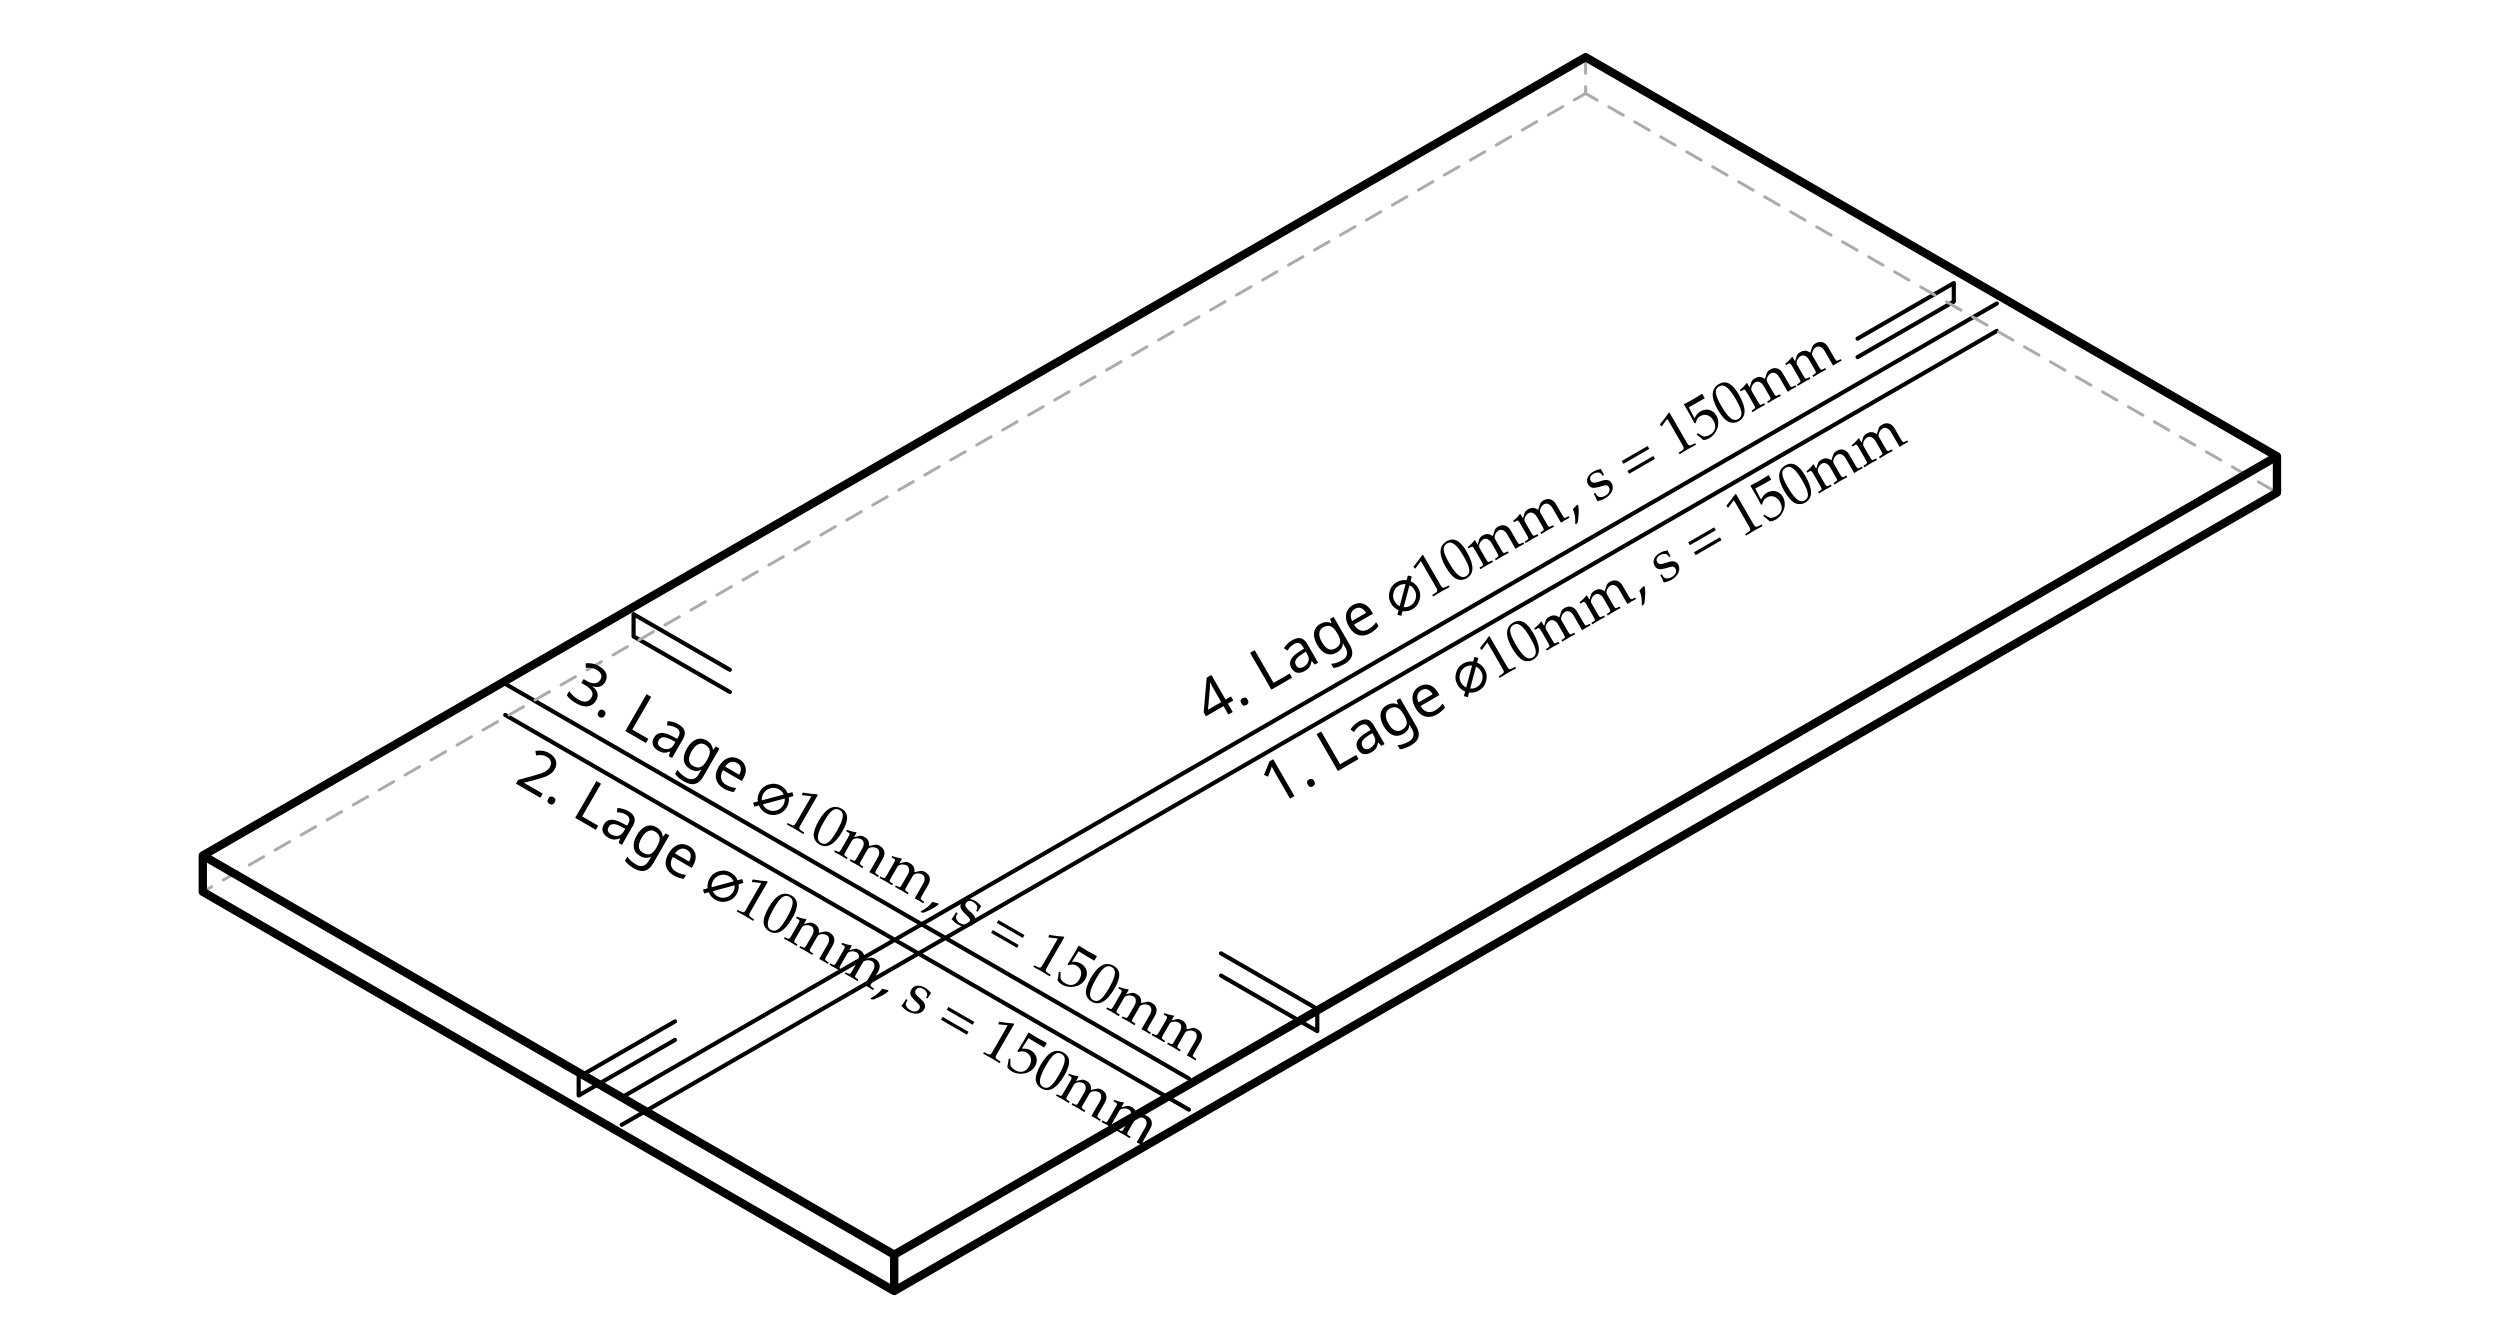
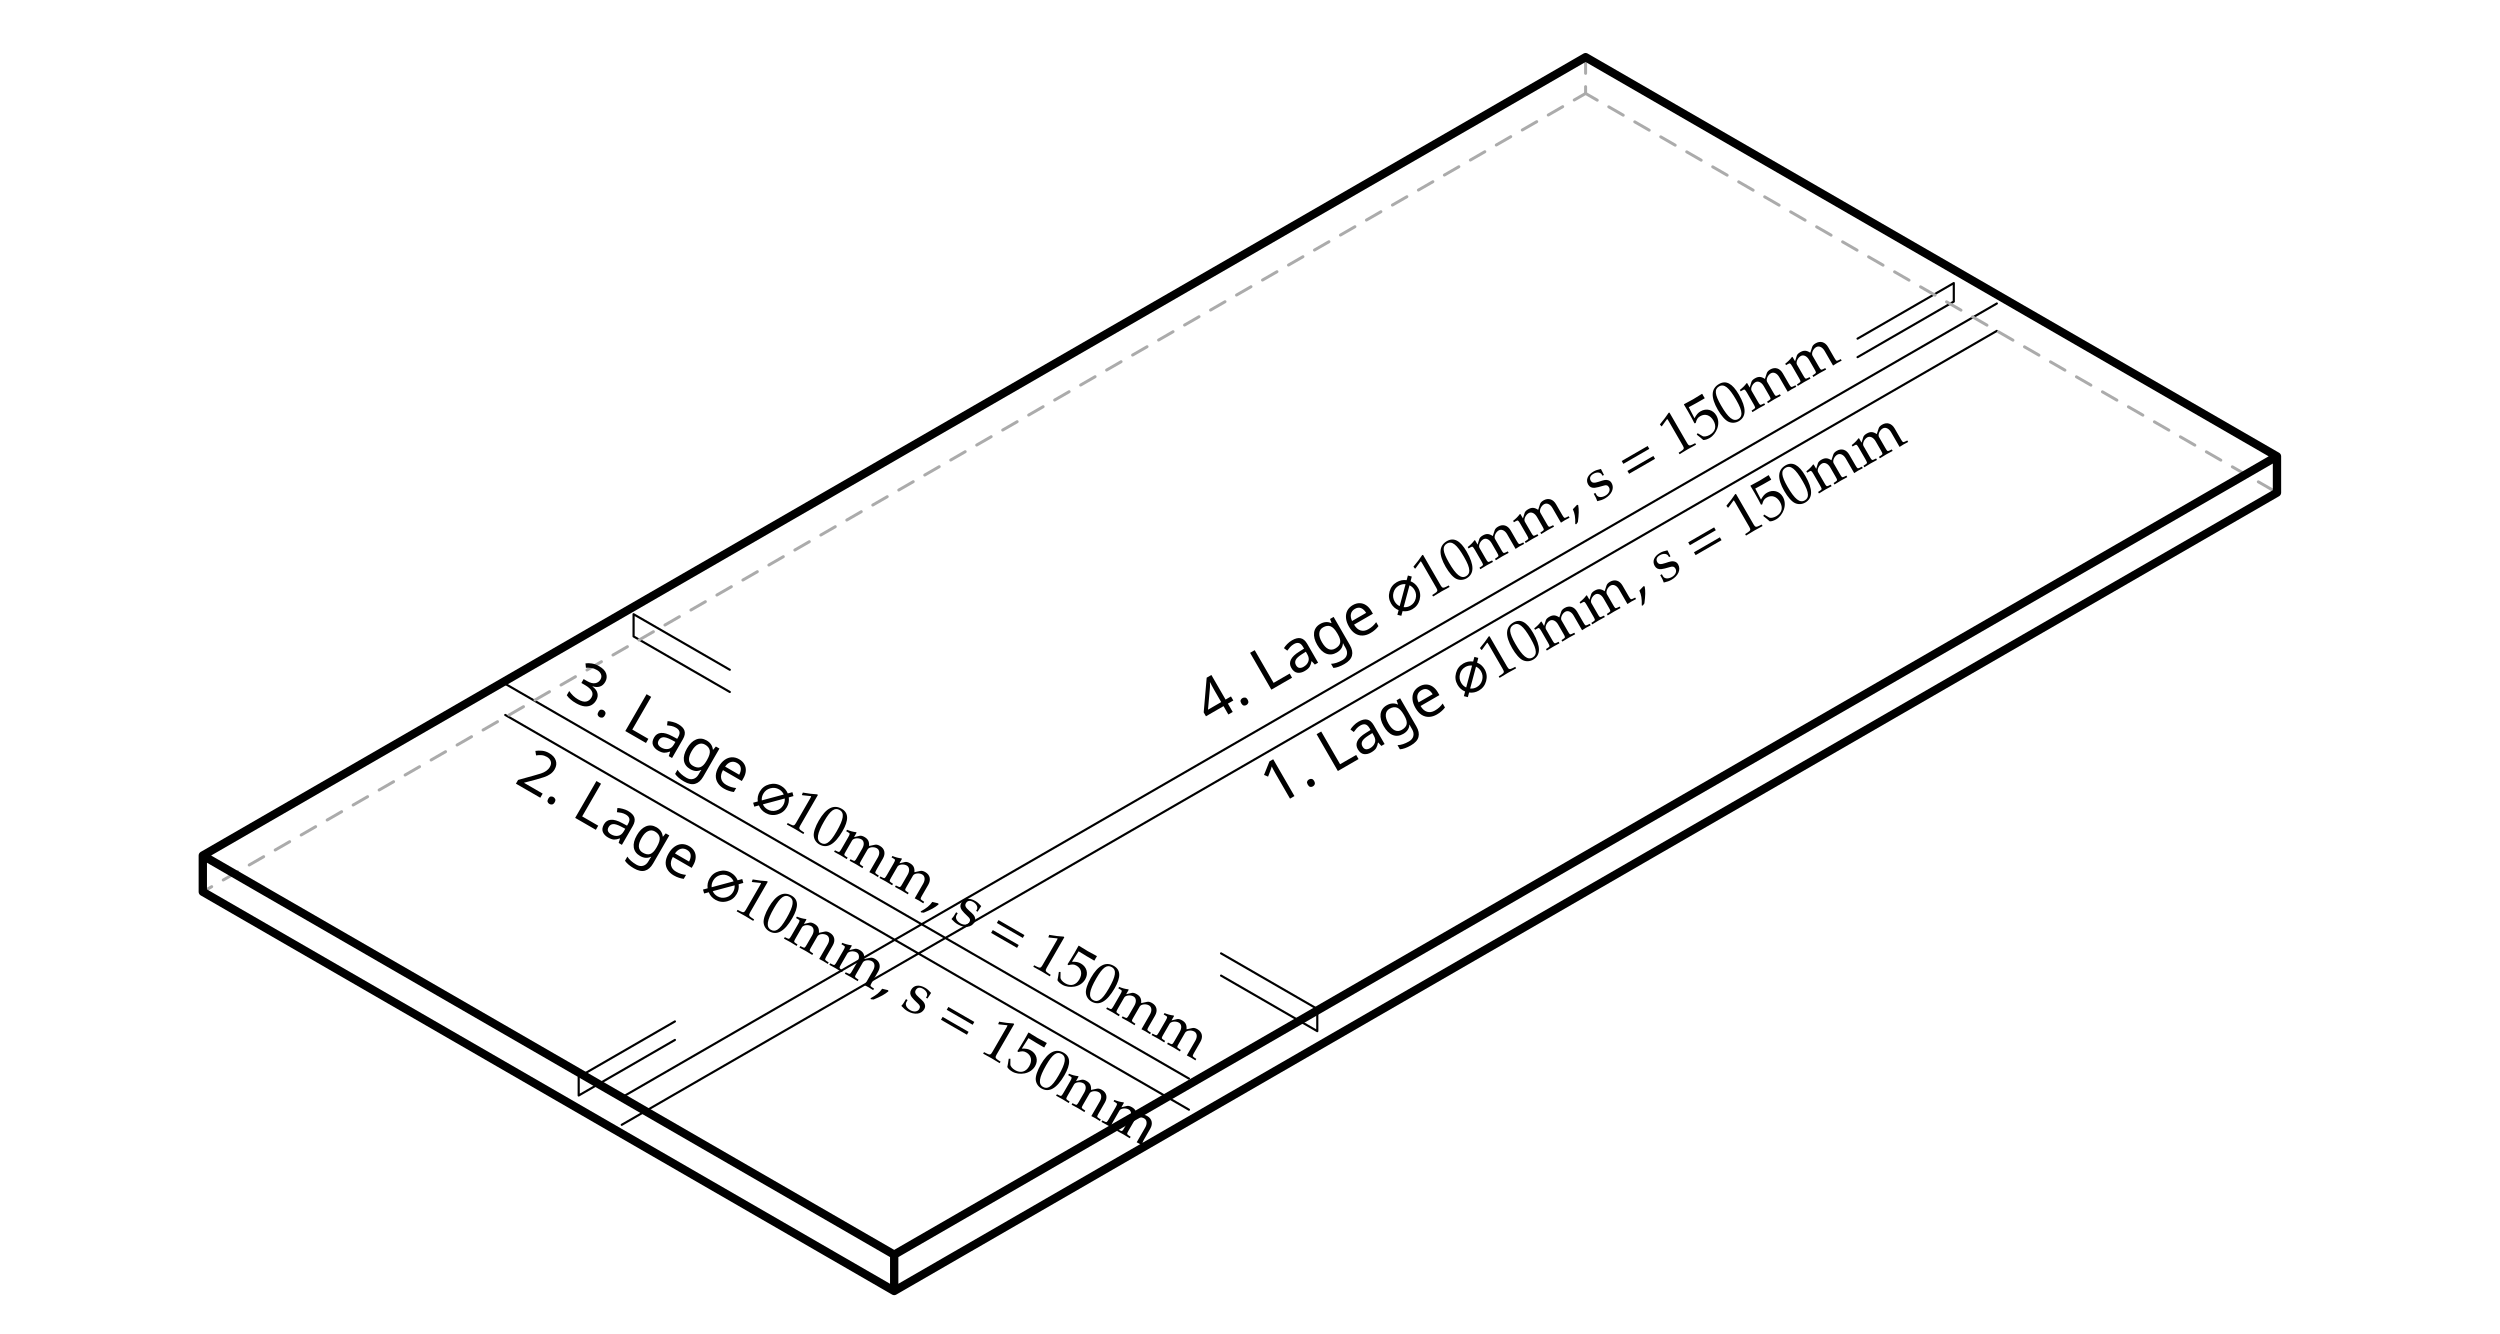
<svg xmlns="http://www.w3.org/2000/svg" version="1.1" id="svg1" width="566.929" height="302.363" viewBox="0 0 566.929 302.363">
  <defs id="defs1">
    <clipPath clipPathUnits="userSpaceOnUse" id="clipPath13">
      <path d="m -0.004,-0.002 v 226.776 H 425.201 V -0.002 H -0.004" transform="matrix(0.8660252,-0.5000003,-0.5000003,-0.8660252,-28.76492,141.8894)" clip-rule="evenodd" id="path13" />
    </clipPath>
    <clipPath clipPathUnits="userSpaceOnUse" id="clipPath14">
      <path d="m -0.004,-0.002 v 226.776 H 425.201 V -0.002 H -0.004" transform="matrix(0.8660252,-0.5000004,-0.5000004,-0.8660252,-71.65524,141.8895)" clip-rule="evenodd" id="path14" />
    </clipPath>
    <clipPath clipPathUnits="userSpaceOnUse" id="clipPath15">
      <path d="m -0.004,-0.002 v 226.776 H 425.201 V -0.002 H -0.004" transform="matrix(0.8660252,-0.5000003,-0.5000003,-0.8660252,-28.76493,124.835)" clip-rule="evenodd" id="path15" />
    </clipPath>
    <clipPath clipPathUnits="userSpaceOnUse" id="clipPath16">
      <path d="m -0.004,-0.002 v 226.776 H 425.201 V -0.002 H -0.004" transform="matrix(0.8660252,-0.5000004,-0.5000004,-0.8660252,-71.65524,124.835)" clip-rule="evenodd" id="path16" />
    </clipPath>
    <clipPath clipPathUnits="userSpaceOnUse" id="clipPath17">
      <path d="m -0.004,-0.002 v 226.776 H 425.201 V -0.002 H -0.004" transform="matrix(0.8660252,0.5000003,0.5000003,-0.8660252,-229.8816,-13.30823)" clip-rule="evenodd" id="path17" />
    </clipPath>
    <clipPath clipPathUnits="userSpaceOnUse" id="clipPath18">
      <path d="m -0.004,-0.002 v 226.776 H 425.201 V -0.002 H -0.004" transform="matrix(0.8660252,0.5000004,0.5000004,-0.8660252,-272.772,-13.30827)" clip-rule="evenodd" id="path18" />
    </clipPath>
    <clipPath clipPathUnits="userSpaceOnUse" id="clipPath19">
      <path d="m -0.004,-0.002 v 226.776 H 425.201 V -0.002 H -0.004" transform="matrix(0.8660252,0.5000003,0.5000003,-0.8660252,-232.7589,-30.94686)" clip-rule="evenodd" id="path19" />
    </clipPath>
    <clipPath clipPathUnits="userSpaceOnUse" id="clipPath20">
      <path d="m -0.004,-0.002 v 226.776 H 425.201 V -0.002 H -0.004" transform="matrix(0.8660252,0.5000004,0.5000004,-0.8660252,-275.6493,-30.9469)" clip-rule="evenodd" id="path20" />
    </clipPath>
  </defs>
-   <path id="path1" d="M 85.932,105.172 202.214,38.036 M 85.932,110.463 202.214,43.328 M 105.747,35.468 339.621,170.495 M 105.747,40.128 339.621,175.155 m -7.323,3.472 v -3.148 m 0,3.148 -16.366,-9.449 m 16.366,6.3 -16.366,-9.449 M 98.423,40.451 v 3.148 m 0,-3.148 16.366,9.449 m -16.366,-6.301 16.366,9.449 m 109.253,-1.654 -16.366,9.449 m 16.366,-5.669 -16.366,9.449 m 16.366,-9.449 v -3.78 m -116.283,70.915 v -3.78 l 16.366,-9.449 m -16.366,13.228 16.366,-9.449" style="fill:none;stroke:#000000;stroke-width:0.709;stroke-linecap:round;stroke-linejoin:round;stroke-miterlimit:10;stroke-dasharray:none;stroke-opacity:1" transform="matrix(1.333333,0,0,-1.333333,0,302.3627)" />
+   <path id="path1" d="M 85.932,105.172 202.214,38.036 M 85.932,110.463 202.214,43.328 M 105.747,35.468 339.621,170.495 M 105.747,40.128 339.621,175.155 m -7.323,3.472 v -3.148 m 0,3.148 -16.366,-9.449 m 16.366,6.3 -16.366,-9.449 M 98.423,40.451 v 3.148 m 0,-3.148 16.366,9.449 m -16.366,-6.301 16.366,9.449 m 109.253,-1.654 -16.366,9.449 m 16.366,-5.669 -16.366,9.449 m 16.366,-9.449 v -3.78 m -116.283,70.915 v -3.78 l 16.366,-9.449 m -16.366,13.228 16.366,-9.449" style="fill:none;stroke:#000000;stroke-width:0.368;stroke-linecap:round;stroke-linejoin:round;stroke-miterlimit:10;stroke-dasharray:none;stroke-opacity:1" transform="matrix(1.333333,0,0,-1.333333,0,302.3627)" />
  <path id="path2" d="m 269.675,210.878 v 1.154 m 0,2.268 v 2.751" style="fill:none;stroke:#ababab;stroke-width:0.51;stroke-linecap:round;stroke-linejoin:round;stroke-miterlimit:10;stroke-dasharray:none;stroke-opacity:1" transform="matrix(1.333333,0,0,-1.333333,0,302.3627)" />
  <path id="path3" d="m 269.675,210.623 -0.255,0.255 0.255,0.255 0.255,-0.255 z" style="fill:#ababab;fill-opacity:1;fill-rule:nonzero;stroke:none" transform="matrix(1.333333,0,0,-1.333333,0,302.3627)" />
  <path id="path4" d="m 269.675,216.795 -0.255,0.255 0.255,0.255 0.255,-0.255 z" style="fill:#ababab;fill-opacity:1;fill-rule:nonzero;stroke:none" transform="matrix(1.333333,0,0,-1.333333,0,302.3627)" />
  <path id="path5" d="m 34.492,75.095 1.513,0.873 m 1.964,1.134 2.455,1.417 m 1.964,1.134 2.455,1.417 m 1.964,1.134 2.455,1.417 m 1.964,1.134 2.455,1.417 m 1.964,1.134 2.455,1.417 m 1.964,1.134 2.455,1.417 m 1.964,1.134 2.455,1.417 m 1.964,1.134 2.455,1.417 m 1.964,1.134 2.455,1.417 m 1.964,1.134 2.455,1.417 m 1.964,1.134 2.455,1.417 m 1.964,1.134 2.455,1.417 m 1.964,1.134 2.455,1.417 m 1.964,1.134 2.455,1.417 m 1.964,1.134 2.455,1.417 m 1.964,1.134 2.455,1.417 m 1.964,1.134 2.455,1.417 m 1.964,1.134 2.455,1.417 m 1.964,1.134 2.455,1.417 m 1.964,1.134 2.455,1.417 m 1.964,1.134 2.455,1.417 m 1.964,1.134 2.455,1.417 m 1.964,1.134 2.455,1.417 m 1.964,1.134 2.455,1.417 m 1.964,1.134 2.455,1.417 m 1.964,1.134 2.455,1.417 m 1.964,1.134 2.455,1.417 m 1.964,1.134 2.455,1.417 m 1.964,1.134 2.455,1.417 m 1.964,1.134 2.455,1.417 m 1.964,1.134 2.455,1.417 m 1.964,1.134 2.455,1.417 m 1.964,1.134 2.455,1.417 m 1.964,1.134 2.455,1.417 m 1.964,1.134 2.455,1.417 m 1.964,1.134 2.455,1.417 m 1.964,1.134 2.455,1.417 m 1.964,1.134 2.455,1.417 m 1.964,1.134 2.455,1.417 m 1.964,1.134 2.455,1.417 m 1.964,1.134 2.455,1.417 m 1.964,1.134 2.455,1.417 m 1.964,1.134 2.455,1.417 m 1.964,1.134 2.455,1.417 m 1.964,1.134 2.455,1.417 m 1.964,1.134 2.455,1.417 m 1.964,1.134 2.455,1.417 m 1.964,1.134 2.455,1.417 m 1.964,1.134 2.455,1.417" style="fill:none;stroke:#ababab;stroke-width:0.51;stroke-linecap:round;stroke-linejoin:round;stroke-miterlimit:10;stroke-dasharray:none;stroke-opacity:1" transform="matrix(1.333333,0,0,-1.333333,0,302.3627)" />
  <path id="path6" d="m 254.489,202.11 2.455,1.417 m 1.964,1.134 2.455,1.417 m 1.964,1.134 2.455,1.417 m 1.964,1.134 1.929,1.114" style="fill:none;stroke:#ababab;stroke-width:0.51;stroke-linecap:round;stroke-linejoin:round;stroke-miterlimit:10;stroke-dasharray:none;stroke-opacity:1" transform="matrix(1.333333,0,0,-1.333333,0,302.3627)" />
  <path id="path7" d="m 34.271,74.968 0.093,0.349 0.348,-0.093 -0.093,-0.348 z" style="fill:#ababab;fill-opacity:1;fill-rule:nonzero;stroke:none" transform="matrix(1.333333,0,0,-1.333333,0,302.3627)" />
  <path id="path8" d="m 269.454,210.75 0.093,0.348 0.349,-0.093 -0.093,-0.348 z" style="fill:#ababab;fill-opacity:1;fill-rule:nonzero;stroke:none" transform="matrix(1.333333,0,0,-1.333333,0,302.3627)" />
  <path id="path9" d="m 269.675,210.878 1.981,-1.144 m 1.964,-1.134 2.455,-1.417 m 1.964,-1.134 2.455,-1.417 m 1.964,-1.134 2.455,-1.417 m 1.964,-1.134 2.455,-1.417 m 1.964,-1.134 2.455,-1.417 m 1.964,-1.134 2.455,-1.417 m 1.964,-1.134 2.455,-1.417 m 1.964,-1.134 2.455,-1.417 m 1.964,-1.134 2.455,-1.417 m 1.964,-1.134 2.455,-1.417 m 1.964,-1.134 2.455,-1.417 m 1.964,-1.134 2.455,-1.417 m 1.964,-1.134 2.455,-1.417 m 1.964,-1.134 2.455,-1.417 m 1.964,-1.134 2.455,-1.417 m 1.964,-1.134 2.455,-1.417 m 1.964,-1.134 2.455,-1.417 m 1.964,-1.134 2.455,-1.417 m 1.964,-1.134 2.455,-1.417 m 1.964,-1.134 2.455,-1.417 m 1.964,-1.134 2.455,-1.417 m 1.964,-1.134 2.455,-1.417 m 1.964,-1.134 2.455,-1.417 m 1.964,-1.134 2.455,-1.417 m 1.964,-1.134 2.455,-1.417 m 1.964,-1.134 2.455,-1.417" style="fill:none;stroke:#ababab;stroke-width:0.51;stroke-linecap:round;stroke-linejoin:round;stroke-miterlimit:10;stroke-dasharray:none;stroke-opacity:1" transform="matrix(1.333333,0,0,-1.333333,0,302.3627)" />
  <path id="path10" d="m 269.454,211.005 0.349,0.093 0.093,-0.348 -0.349,-0.093 z" style="fill:#ababab;fill-opacity:1;fill-rule:nonzero;stroke:none" transform="matrix(1.333333,0,0,-1.333333,0,302.3627)" />
  <path id="path11" d="m 387.045,143.114 0.349,0.093 0.093,-0.349 -0.349,-0.093 -0.093,0.349 z" style="fill:#ababab;fill-opacity:1;fill-rule:nonzero;stroke:none" transform="matrix(1.333333,0,0,-1.333333,0,302.3627)" />
  <g id="layer-MC0">
    <path id="path12" d="m 34.492,75.095 v 6.172 M 152.083,7.204 V 13.376 L 34.492,81.267 m 0,-6.172 L 152.083,7.204 M 34.492,81.267 269.675,217.05 m 117.591,-74.063 v 6.172 L 152.083,13.376 M 269.675,217.05 387.266,149.158 M 152.083,7.204 387.266,142.987" style="fill:none;stroke:#000000;stroke-width:1.417;stroke-linecap:round;stroke-linejoin:round;stroke-miterlimit:10;stroke-dasharray:none;stroke-opacity:1" transform="matrix(1.333333,0,0,-1.333333,0,302.3627)" />
  </g>
  <text id="text12" xml:space="preserve" transform="matrix(1.1547,0.6666671,-0.6666671,1.1547,127.8079,157.6995)" clip-path="url(#clipPath13)">
    <tspan style="font-variant:normal;font-weight:normal;font-stretch:normal;font-size:10.122px;font-family:'Segoe UI Symbol';writing-mode:lr-tb;fill:#000000;fill-opacity:1;fill-rule:nonzero;stroke:none" x="0 5.456 7.652 10.426 15.193 20.346 26.307 31.601 34.375" y="0" id="tspan12">3. Lage ⌀</tspan>
  </text>
  <text id="text13" xml:space="preserve" transform="matrix(1.1547,0.6666672,-0.6666672,1.1547,177.3334,186.2931)" clip-path="url(#clipPath14)">
    <tspan style="font-variant:normal;font-weight:normal;font-stretch:normal;font-size:10.092px;font-family:'Palatino Linotype';writing-mode:lr-tb;fill:#000000;fill-opacity:1;fill-rule:nonzero;stroke:none" x="0 5.046 10.092 19.003 27.913 30.436 32.959 37.238 39.761 44.807 47.33 52.375 57.421 62.467 71.378" y="0" id="tspan13">10mm, s = 150mm</tspan>
  </text>
  <text id="text14" xml:space="preserve" transform="matrix(1.1547,0.6666671,-0.6666671,1.1547,116.4382,177.3923)" clip-path="url(#clipPath15)">
    <tspan style="font-variant:normal;font-weight:normal;font-stretch:normal;font-size:10.122px;font-family:'Segoe UI Symbol';writing-mode:lr-tb;fill:#000000;fill-opacity:1;fill-rule:nonzero;stroke:none" x="0 5.456 7.652 10.426 15.193 20.346 26.307 31.601 34.375" y="0" id="tspan14">2. Lage ⌀</tspan>
  </text>
  <text id="text15" xml:space="preserve" transform="matrix(1.1547,0.6666672,-0.6666672,1.1547,165.9637,205.9859)" clip-path="url(#clipPath16)">
    <tspan style="font-variant:normal;font-weight:normal;font-stretch:normal;font-size:10.092px;font-family:'Palatino Linotype';writing-mode:lr-tb;fill:#000000;fill-opacity:1;fill-rule:nonzero;stroke:none" x="0 5.046 10.092 19.003 27.913 30.436 32.959 37.238 39.761 44.807 47.33 52.375 57.421 62.467 71.378" y="0" id="tspan15">10mm, s = 150mm</tspan>
  </text>
  <text id="text16" xml:space="preserve" transform="matrix(1.1547,-0.6666671,0.6666671,1.1547,274.3166,164.4752)" clip-path="url(#clipPath17)">
    <tspan style="font-variant:normal;font-weight:normal;font-stretch:normal;font-size:10.122px;font-family:'Segoe UI Symbol';writing-mode:lr-tb;fill:#000000;fill-opacity:1;fill-rule:nonzero;stroke:none" x="0 5.456 7.652 10.426 15.193 20.346 26.307 31.601 34.375" y="0" id="tspan16">4. Lage ⌀</tspan>
  </text>
  <text id="text17" xml:space="preserve" transform="matrix(1.1547,-0.6666672,0.6666672,1.1547,323.842,135.8816)" clip-path="url(#clipPath18)">
    <tspan style="font-variant:normal;font-weight:normal;font-stretch:normal;font-size:10.092px;font-family:'Palatino Linotype';writing-mode:lr-tb;fill:#000000;fill-opacity:1;fill-rule:nonzero;stroke:none" x="0 5.046 10.092 19.003 27.913 30.436 32.959 37.238 39.761 44.807 47.33 52.375 57.421 62.467 71.378" y="0" id="tspan17">10mm, s = 150mm</tspan>
  </text>
  <text id="text18" xml:space="preserve" transform="matrix(1.1547,-0.6666671,0.6666671,1.1547,289.3981,182.9243)" clip-path="url(#clipPath19)">
    <tspan style="font-variant:normal;font-weight:normal;font-stretch:normal;font-size:10.122px;font-family:'Segoe UI Symbol';writing-mode:lr-tb;fill:#000000;fill-opacity:1;fill-rule:nonzero;stroke:none" x="0 5.456 7.652 10.426 15.193 20.346 26.307 31.601 34.375" y="0" id="tspan18">1. Lage ⌀</tspan>
  </text>
  <text id="text19" xml:space="preserve" transform="matrix(1.1547,-0.6666672,0.6666672,1.1547,338.9235,154.3307)" clip-path="url(#clipPath20)">
    <tspan style="font-variant:normal;font-weight:normal;font-stretch:normal;font-size:10.092px;font-family:'Palatino Linotype';writing-mode:lr-tb;fill:#000000;fill-opacity:1;fill-rule:nonzero;stroke:none" x="0 5.046 10.092 19.003 27.913 30.436 32.959 37.238 39.761 44.807 47.33 52.375 57.421 62.467 71.378" y="0" id="tspan19">10mm, s = 150mm</tspan>
  </text>
</svg>
